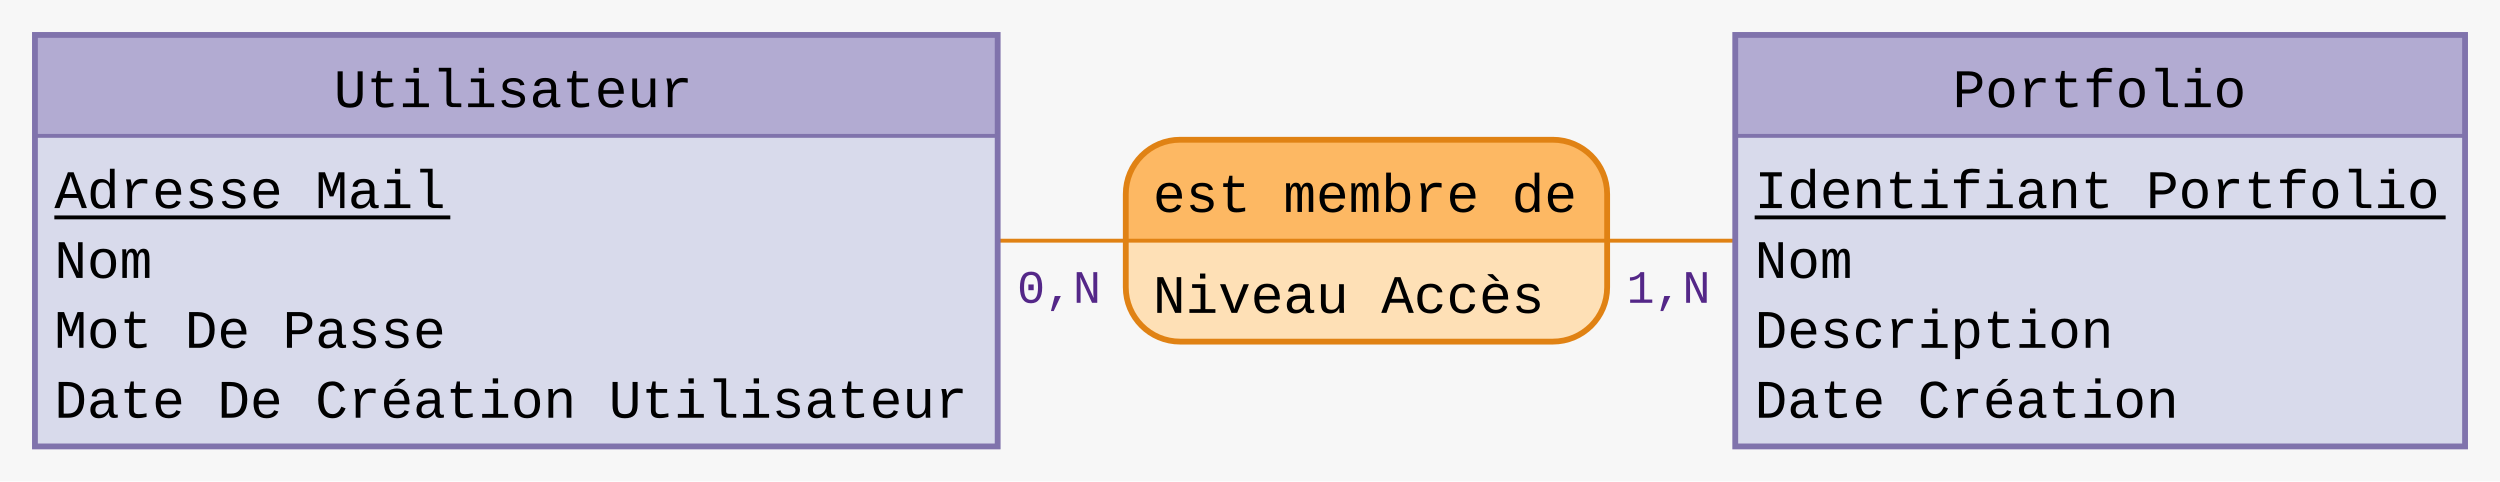
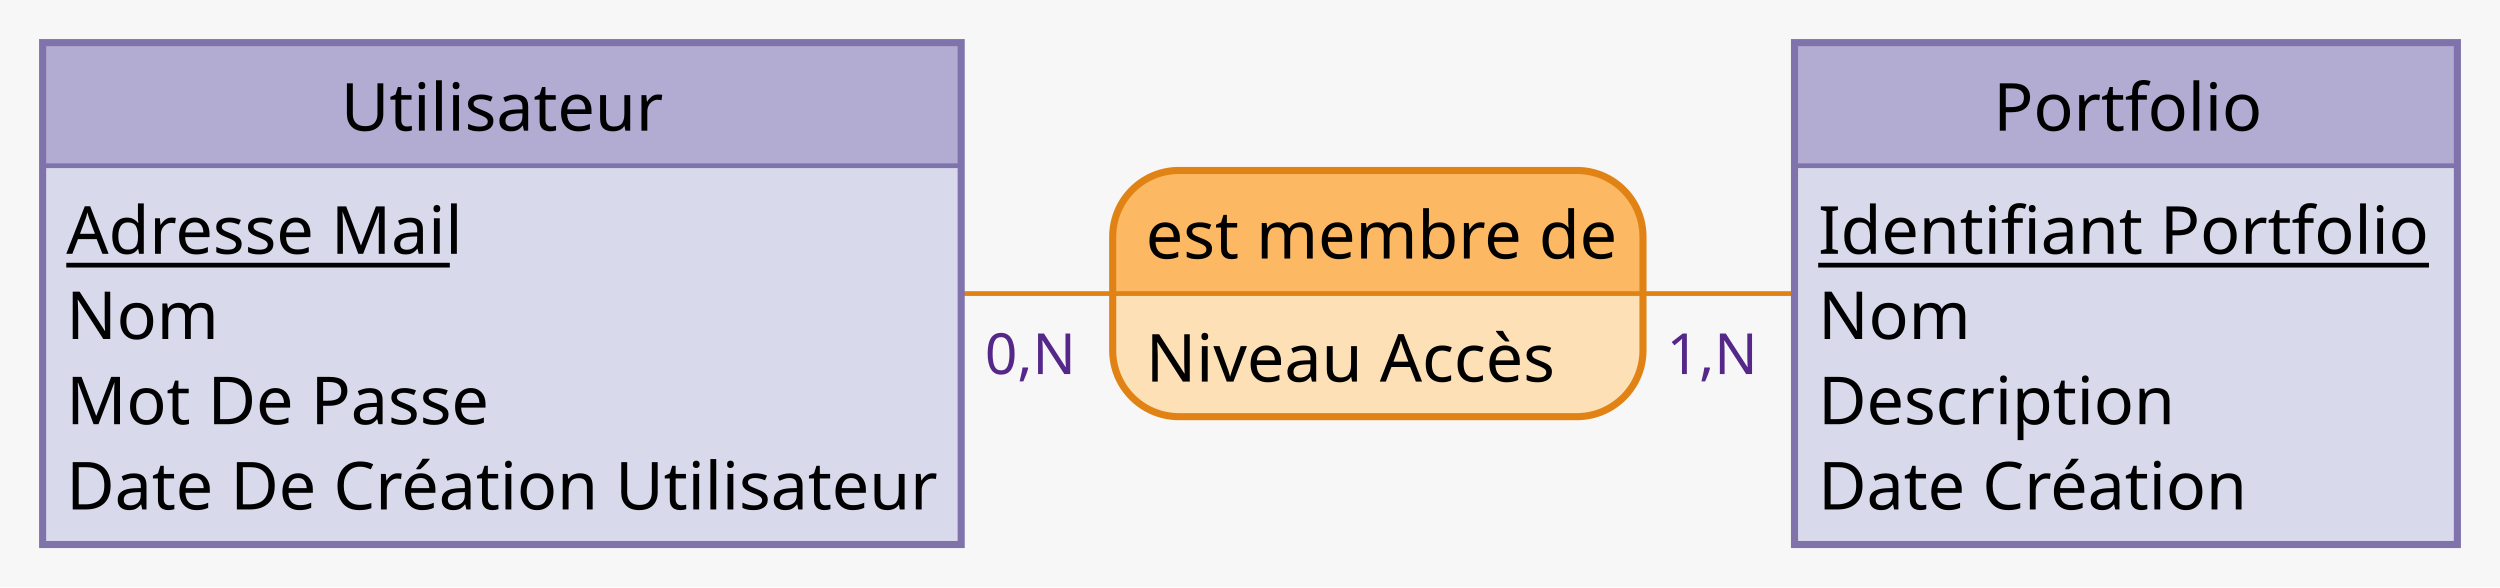
- <svg xmlns="http://www.w3.org/2000/svg" width="644" height="124" viewBox="0 0 644 124">
-   <rect x="0" y="0" width="644" height="124" fill="#f7f7f7" stroke="none" stroke-width="0" />
+ <svg xmlns="http://www.w3.org/2000/svg" width="528" height="124" viewBox="0 0 528 124">
+   <rect x="0" y="0" width="528" height="124" fill="#f7f7f7" stroke="none" stroke-width="0" />
  <g>
-     <line x1="133" y1="62" x2="352" y2="62" stroke="#e08214" stroke-width="1" />
-     <line x1="541" y1="62" x2="352" y2="62" stroke="#e08214" stroke-width="1" />
+     <line x1="106" y1="62" x2="291" y2="62" stroke="#e08214" stroke-width="1" />
+     <line x1="449" y1="62" x2="291" y2="62" stroke="#e08214" stroke-width="1" />
    <g>
-       <path d="M400 36 a14 14 90 0 1 14 14 V62 h-124 V50 a14 14 90 0 1 14 -14" fill="#fdb863" stroke="#fdb863" stroke-width="0" />
-       <path d="M414 62 v12 a14 14 90 0 1 -14 14 H304 a14 14 90 0 1 -14 -14 V62 H124" fill="#fee0b6" stroke="#fee0b6" stroke-width="0" />
-       <rect x="290" y="36" width="124" height="52" fill="none" rx="14" stroke="#e08214" stroke-width="1.5" />
-       <line x1="290" y1="62" x2="414" y2="62" stroke="#e08214" stroke-width="1" />
-       <text x="297" y="54.6" fill="#000000" font-family="Courier New" font-size="14">est membre de</text>
-       <text x="297" y="80.6" fill="#000000" font-family="Courier New" font-size="14">Niveau Accès</text>
+       <path d="M333 36 a14 14 90 0 1 14 14 V62 h-112 V50 a14 14 90 0 1 14 -14" fill="#fdb863" stroke="#fdb863" stroke-width="0" />
+       <path d="M347 62 v12 a14 14 90 0 1 -14 14 H249 a14 14 90 0 1 -14 -14 V62 H112" fill="#fee0b6" stroke="#fee0b6" stroke-width="0" />
+       <rect x="235" y="36" width="112" height="52" fill="none" rx="14" stroke="#e08214" stroke-width="1.5" />
+       <line x1="235" y1="62" x2="347" y2="62" stroke="#e08214" stroke-width="1" />
+       <text x="242" y="54.6" fill="#000000" font-family="Trebuchet MS" font-size="14">est membre de</text>
+       <text x="242" y="80.6" fill="#000000" font-family="Trebuchet MS" font-size="14">Niveau Accès</text>
    </g>
-     <text x="262" y="78" fill="#542788" font-family="Courier New" font-size="12">0,N</text>
-     <text x="419" y="78" fill="#542788" font-family="Courier New" font-size="12">1,N</text>
+     <text x="208" y="79" fill="#542788" font-family="Verdana" font-size="12">0,N</text>
+     <text x="352" y="79" fill="#542788" font-family="Verdana" font-size="12">1,N</text>
  </g>
  <g>
    <g>
-       <rect x="9" y="9" width="248" height="26" fill="#b2abd2" stroke="none" stroke-width="0" opacity="1" />
-       <rect x="9" y="35" width="248" height="80" fill="#d8daeb" stroke="none" stroke-width="0" opacity="1" />
-       <rect x="9" y="9" width="248" height="106" fill="none" stroke="#8073ac" stroke-width="1.5" opacity="1" />
-       <line x1="9" y1="35" x2="257" y2="35" stroke="#8073ac" stroke-width="1" />
+       <rect x="9" y="9" width="194" height="26" fill="#b2abd2" stroke="none" stroke-width="0" opacity="1" />
+       <rect x="9" y="35" width="194" height="80" fill="#d8daeb" stroke="none" stroke-width="0" opacity="1" />
+       <rect x="9" y="9" width="194" height="106" fill="none" stroke="#8073ac" stroke-width="1.5" opacity="1" />
+       <line x1="9" y1="35" x2="203" y2="35" stroke="#8073ac" stroke-width="1" />
    </g>
-     <text x="86" y="27.6" fill="#000000" font-family="Courier New" font-size="14">Utilisateur</text>
-     <text x="14" y="53.6" fill="#000000" font-family="Courier New" font-size="14">Adresse Mail</text>
-     <line x1="14" y1="56" x2="116" y2="56" stroke="#000000" stroke-width="1" />
-     <text x="14" y="71.6" fill="#000000" font-family="Courier New" font-size="14">Nom</text>
-     <text x="14" y="89.6" fill="#000000" font-family="Courier New" font-size="14">Mot De Passe</text>
-     <text x="14" y="107.6" fill="#000000" font-family="Courier New" font-size="14">Date De Création Utilisateur</text>
+     <text x="72" y="27.6" fill="#000000" font-family="Trebuchet MS" font-size="14">Utilisateur</text>
+     <text x="14" y="53.6" fill="#000000" font-family="Trebuchet MS" font-size="14">Adresse Mail</text>
+     <line x1="14" y1="56" x2="95" y2="56" stroke="#000000" stroke-width="1" />
+     <text x="14" y="71.6" fill="#000000" font-family="Trebuchet MS" font-size="14">Nom</text>
+     <text x="14" y="89.6" fill="#000000" font-family="Trebuchet MS" font-size="14">Mot De Passe</text>
+     <text x="14" y="107.6" fill="#000000" font-family="Trebuchet MS" font-size="14">Date De Création Utilisateur</text>
  </g>
  <g>
    <g>
-       <rect x="447" y="9" width="188" height="26" fill="#b2abd2" stroke="none" stroke-width="0" opacity="1" />
-       <rect x="447" y="35" width="188" height="80" fill="#d8daeb" stroke="none" stroke-width="0" opacity="1" />
-       <rect x="447" y="9" width="188" height="106" fill="none" stroke="#8073ac" stroke-width="1.5" opacity="1" />
-       <line x1="447" y1="35" x2="635" y2="35" stroke="#8073ac" stroke-width="1" />
+       <rect x="379" y="9" width="140" height="26" fill="#b2abd2" stroke="none" stroke-width="0" opacity="1" />
+       <rect x="379" y="35" width="140" height="80" fill="#d8daeb" stroke="none" stroke-width="0" opacity="1" />
+       <rect x="379" y="9" width="140" height="106" fill="none" stroke="#8073ac" stroke-width="1.5" opacity="1" />
+       <line x1="379" y1="35" x2="519" y2="35" stroke="#8073ac" stroke-width="1" />
    </g>
-     <text x="503" y="27.6" fill="#000000" font-family="Courier New" font-size="14">Portfolio</text>
-     <text x="452" y="53.6" fill="#000000" font-family="Courier New" font-size="14">Identifiant Portfolio</text>
-     <line x1="452" y1="56" x2="630" y2="56" stroke="#000000" stroke-width="1" />
-     <text x="452" y="71.6" fill="#000000" font-family="Courier New" font-size="14">Nom</text>
-     <text x="452" y="89.6" fill="#000000" font-family="Courier New" font-size="14">Description</text>
-     <text x="452" y="107.6" fill="#000000" font-family="Courier New" font-size="14">Date Création</text>
+     <text x="421" y="27.6" fill="#000000" font-family="Trebuchet MS" font-size="14">Portfolio</text>
+     <text x="384" y="53.6" fill="#000000" font-family="Trebuchet MS" font-size="14">Identifiant Portfolio</text>
+     <line x1="384" y1="56" x2="513" y2="56" stroke="#000000" stroke-width="1" />
+     <text x="384" y="71.6" fill="#000000" font-family="Trebuchet MS" font-size="14">Nom</text>
+     <text x="384" y="89.6" fill="#000000" font-family="Trebuchet MS" font-size="14">Description</text>
+     <text x="384" y="107.6" fill="#000000" font-family="Trebuchet MS" font-size="14">Date Création</text>
  </g>
</svg>
